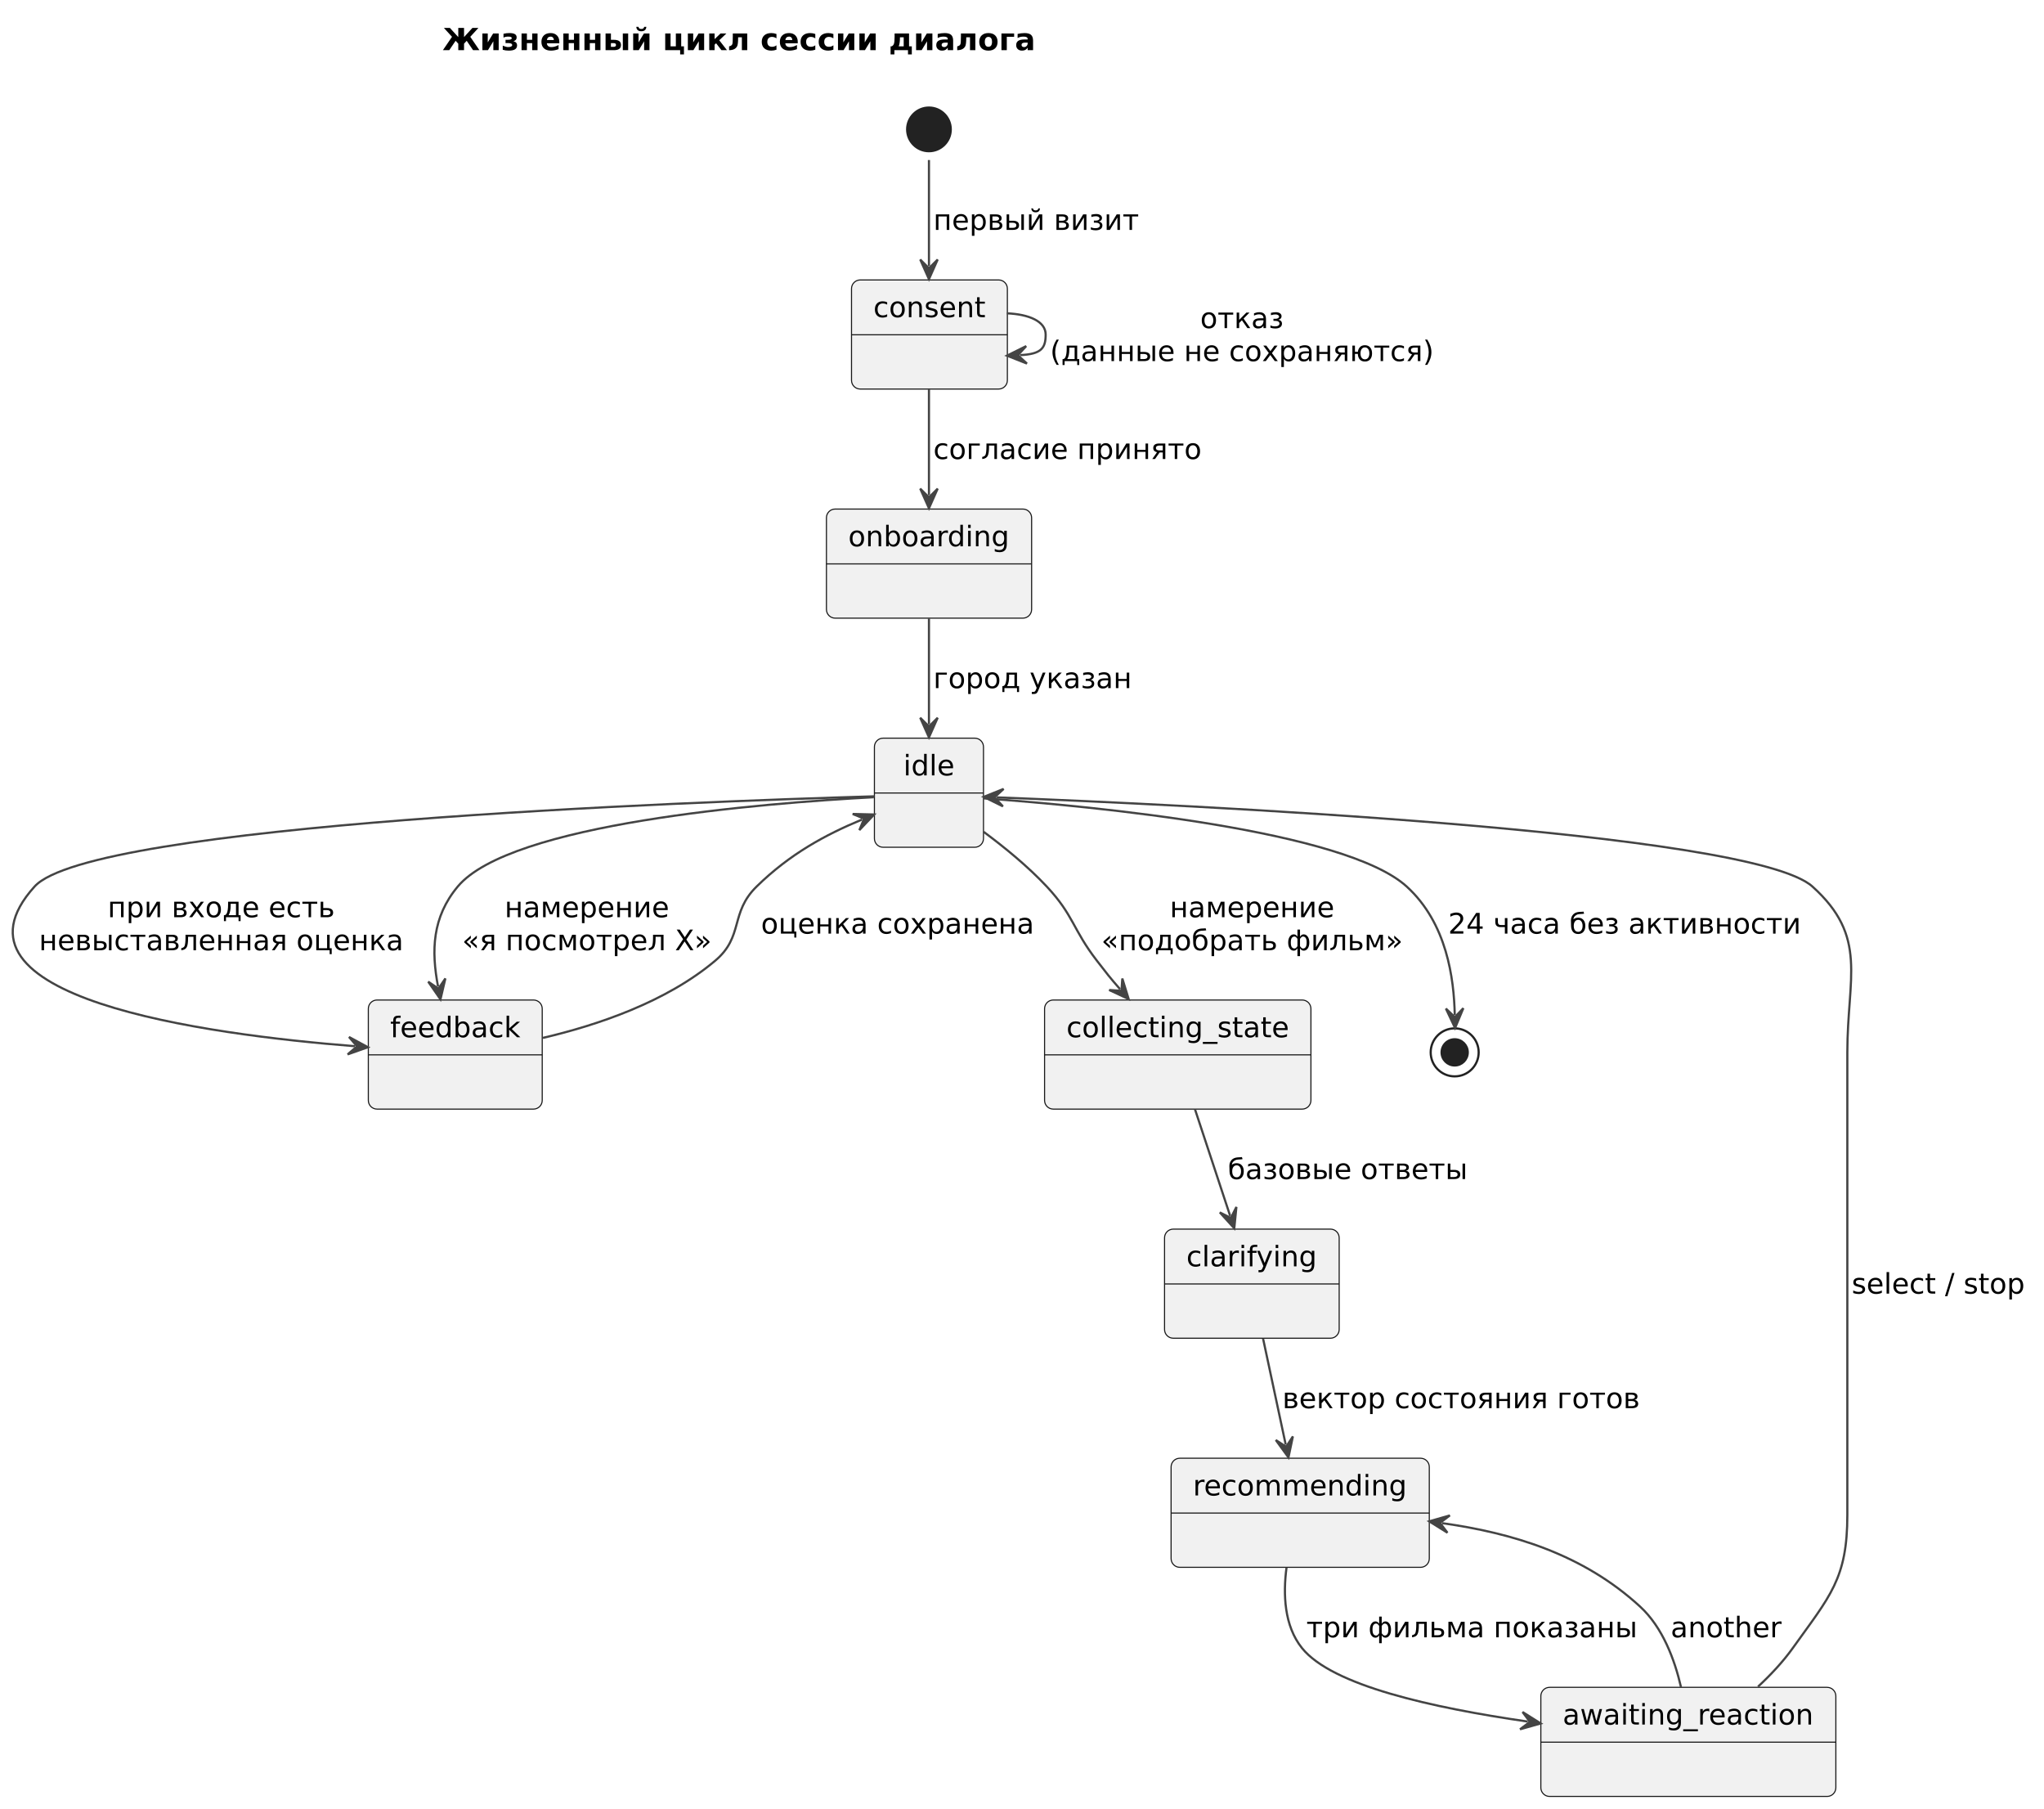
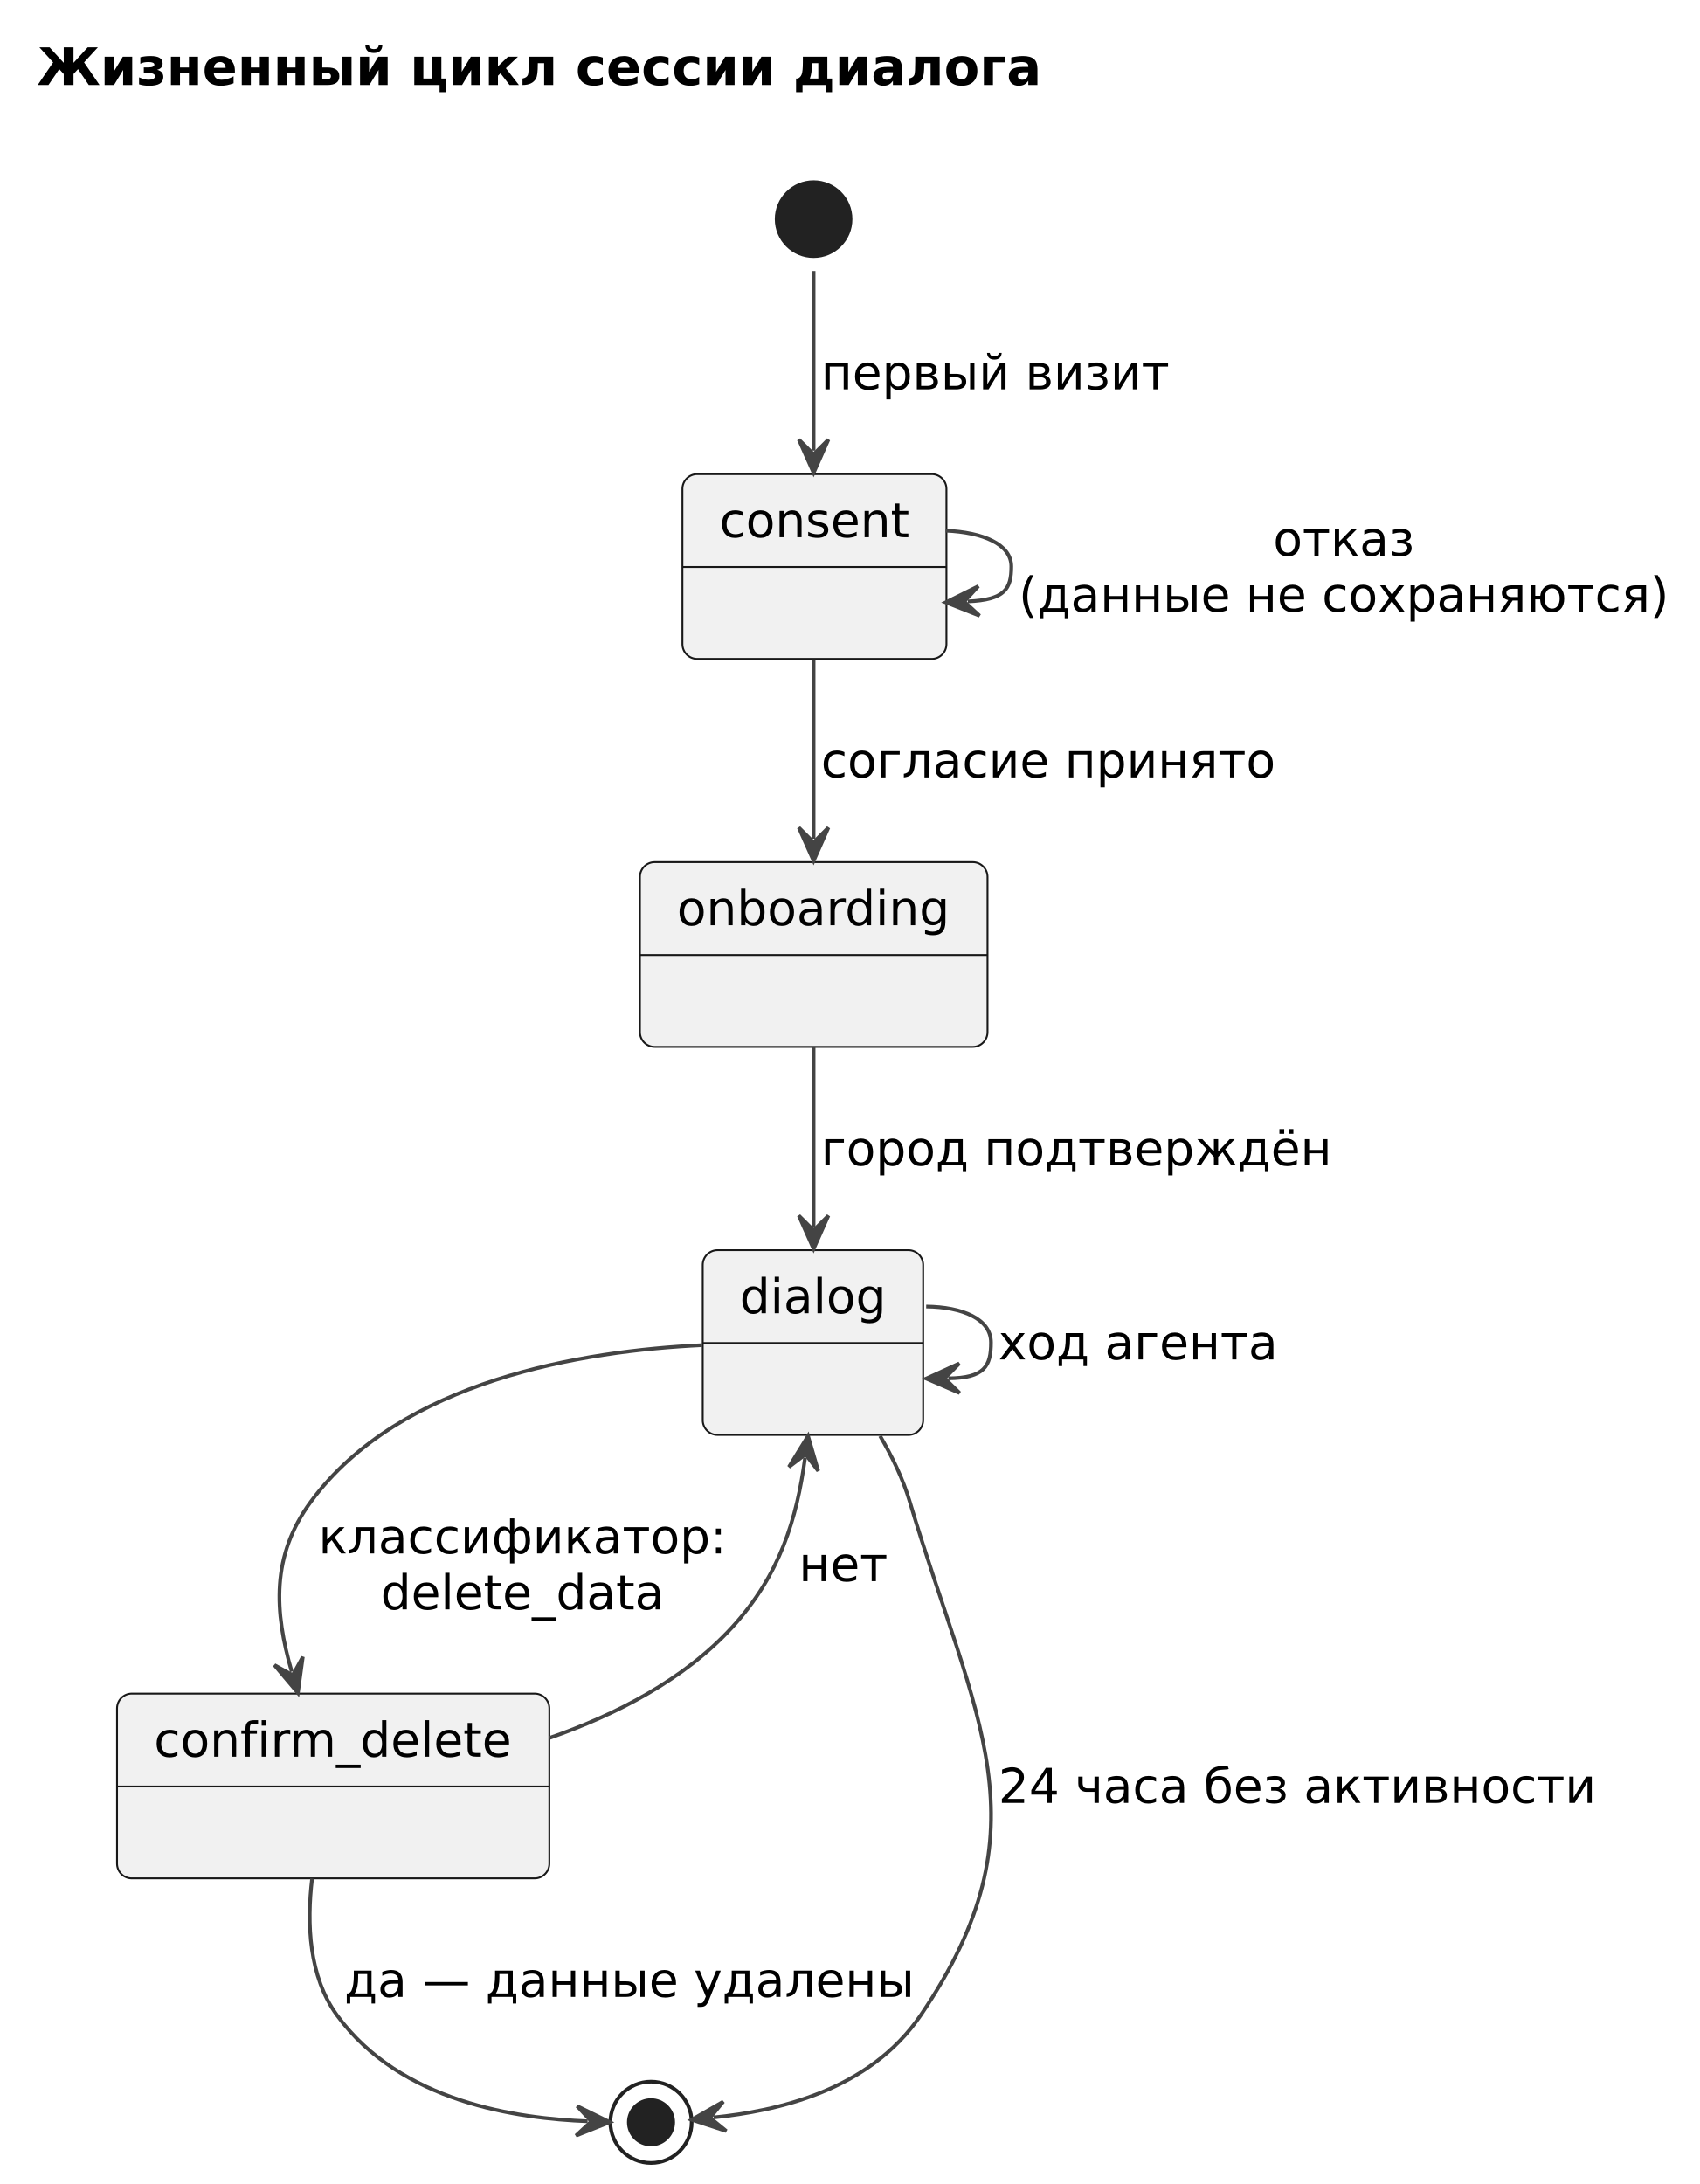
- <svg xmlns="http://www.w3.org/2000/svg" contentStyleType="text/css" data-diagram-type="STATE" height="829px" preserveAspectRatio="none" style="width:937px;height:829px;background:#FFFFFF;" version="1.1" viewBox="0 0 937 829" width="937px" zoomAndPan="magnify">
+ <svg xmlns="http://www.w3.org/2000/svg" contentStyleType="text/css" data-diagram-type="STATE" height="591px" preserveAspectRatio="none" style="width:460px;height:591px;background:#FFFFFF;" version="1.1" viewBox="0 0 460 591" width="460px" zoomAndPan="magnify">
  <defs />
  <g>
    <g class="title" data-source-line="2">
-       <text fill="#000000" font-family="DejaVu Sans" font-size="14" font-weight="bold" lengthAdjust="spacing" textLength="271.838" x="202.831" y="22.995">Жизненный цикл сессии диалога</text>
+       <text fill="#000000" font-family="DejaVu Sans" font-size="14" font-weight="bold" lengthAdjust="spacing" textLength="271.838" x="10" y="22.995">Жизненный цикл сессии диалога</text>
    </g>
-     <ellipse cx="425.846" cy="59.297" fill="#222222" rx="10" ry="10" style="stroke:#222222;stroke-width:1;" />
+     <ellipse cx="220.169" cy="59.297" fill="#222222" rx="10" ry="10" style="stroke:#222222;stroke-width:1;" />
    <g id="consent">
-       <rect fill="#F1F1F1" height="50" rx="4" ry="4" style="stroke:#181818;stroke-width:0.5;" width="71.448" x="390.346" y="128.297" />
-       <line style="stroke:#181818;stroke-width:0.5;" x1="390.346" x2="461.794" y1="153.43" y2="153.43" />
-       <text fill="#000000" font-family="DejaVu Sans" font-size="13" lengthAdjust="spacing" textLength="51.448" x="400.346" y="145.364">consent</text>
+       <rect fill="#F1F1F1" height="50" rx="4" ry="4" style="stroke:#181818;stroke-width:0.5;" width="71.448" x="184.669" y="128.297" />
+       <line style="stroke:#181818;stroke-width:0.5;" x1="184.669" x2="256.117" y1="153.43" y2="153.43" />
+       <text fill="#000000" font-family="DejaVu Sans" font-size="13" lengthAdjust="spacing" textLength="51.448" x="194.669" y="145.364">consent</text>
    </g>
    <g id="onboarding">
-       <rect fill="#F1F1F1" height="50" rx="4" ry="4" style="stroke:#181818;stroke-width:0.5;" width="94.064" x="378.846" y="233.297" />
-       <line style="stroke:#181818;stroke-width:0.5;" x1="378.846" x2="472.911" y1="258.43" y2="258.43" />
-       <text fill="#000000" font-family="DejaVu Sans" font-size="13" lengthAdjust="spacing" textLength="74.064" x="388.846" y="250.364">onboarding</text>
+       <rect fill="#F1F1F1" height="50" rx="4" ry="4" style="stroke:#181818;stroke-width:0.5;" width="94.064" x="173.169" y="233.297" />
+       <line style="stroke:#181818;stroke-width:0.5;" x1="173.169" x2="267.233" y1="258.43" y2="258.43" />
+       <text fill="#000000" font-family="DejaVu Sans" font-size="13" lengthAdjust="spacing" textLength="74.064" x="183.169" y="250.364">onboarding</text>
    </g>
-     <g id="idle">
-       <rect fill="#F1F1F1" height="50" rx="4" ry="4" style="stroke:#181818;stroke-width:0.5;" width="50" x="400.846" y="338.297" />
-       <line style="stroke:#181818;stroke-width:0.5;" x1="400.846" x2="450.846" y1="363.43" y2="363.43" />
-       <text fill="#000000" font-family="DejaVu Sans" font-size="13" lengthAdjust="spacing" textLength="23.474" x="414.11" y="355.364">idle</text>
+     <g id="dialog">
+       <rect fill="#F1F1F1" height="50" rx="4" ry="4" style="stroke:#181818;stroke-width:0.5;" width="59.648" x="190.169" y="338.297" />
+       <line style="stroke:#181818;stroke-width:0.5;" x1="190.169" x2="249.816" y1="363.43" y2="363.43" />
+       <text fill="#000000" font-family="DejaVu Sans" font-size="13" lengthAdjust="spacing" textLength="39.648" x="200.169" y="355.364">dialog</text>
    </g>
-     <g id="feedback">
-       <rect fill="#F1F1F1" height="50" rx="4" ry="4" style="stroke:#181818;stroke-width:0.5;" width="79.719" x="168.846" y="458.297" />
-       <line style="stroke:#181818;stroke-width:0.5;" x1="168.846" x2="248.565" y1="483.43" y2="483.43" />
-       <text fill="#000000" font-family="DejaVu Sans" font-size="13" lengthAdjust="spacing" textLength="59.719" x="178.846" y="475.364">feedback</text>
+     <g id="confirm_delete">
+       <rect fill="#F1F1F1" height="50" rx="4" ry="4" style="stroke:#181818;stroke-width:0.5;" width="116.992" x="31.669" y="458.297" />
+       <line style="stroke:#181818;stroke-width:0.5;" x1="31.669" x2="148.661" y1="483.43" y2="483.43" />
+       <text fill="#000000" font-family="DejaVu Sans" font-size="13" lengthAdjust="spacing" textLength="96.992" x="41.669" y="475.364">confirm_delete</text>
    </g>
-     <g id="collecting_state">
-       <rect fill="#F1F1F1" height="50" rx="4" ry="4" style="stroke:#181818;stroke-width:0.5;" width="122.102" x="478.846" y="458.297" />
-       <line style="stroke:#181818;stroke-width:0.5;" x1="478.846" x2="600.949" y1="483.43" y2="483.43" />
-       <text fill="#000000" font-family="DejaVu Sans" font-size="13" lengthAdjust="spacing" textLength="102.102" x="488.846" y="475.364">collecting_state</text>
+     <ellipse cx="176.169" cy="574.297" fill="none" rx="11" ry="11" style="stroke:#222222;stroke-width:1;" />
+     <ellipse cx="176.169" cy="574.297" fill="#222222" rx="6" ry="6" style="stroke:#222222;stroke-width:1;" />
+     <g class="link" data-entity-1=".start." data-entity-2="consent" data-uid="lnk4" id="link_.start._consent">
+       <polygon fill="#444444" points="220.169,127.942,224.169,118.942,220.169,122.942,216.169,118.942,220.169,127.942" style="stroke:#444444;stroke-width:1;" />
+       <path d="M220.169,73.333 C220.169,86.851 220.169,104.146 220.169,121.942" fill="none" style="stroke:#444444;stroke-width:1;" />
+       <text fill="#000000" font-family="DejaVu Sans" font-size="13" lengthAdjust="spacing" textLength="94.301" x="222.169" y="105.364">первый визит</text>
    </g>
-     <g id="clarifying">
-       <rect fill="#F1F1F1" height="50" rx="4" ry="4" style="stroke:#181818;stroke-width:0.5;" width="80.055" x="533.846" y="563.297" />
-       <line style="stroke:#181818;stroke-width:0.5;" x1="533.846" x2="613.902" y1="588.43" y2="588.43" />
-       <text fill="#000000" font-family="DejaVu Sans" font-size="13" lengthAdjust="spacing" textLength="60.055" x="543.846" y="580.364">clarifying</text>
+     <g class="link" data-entity-1="consent" data-entity-2="consent" data-uid="lnk5" id="link_consent_consent">
+       <polygon fill="#444444" points="255.922,162.999,265.083,166.615,260.918,162.787,264.745,158.622,255.922,162.999" style="stroke:#444444;stroke-width:1;" />
+       <path d="M255.922,143.595 C265.962,144.02 273.669,147.254 273.669,153.297 C273.669,159.34 271.957,162.32 261.917,162.745" fill="none" style="stroke:#444444;stroke-width:1;" />
+       <text fill="#000000" font-family="DejaVu Sans" font-size="13" lengthAdjust="spacing" textLength="38.257" x="344.509" y="150.364">отказ</text>
+       <text fill="#000000" font-family="DejaVu Sans" font-size="13" lengthAdjust="spacing" textLength="175.938" x="275.669" y="165.497">(данные не сохраняются)</text>
    </g>
-     <g id="recommending">
-       <rect fill="#F1F1F1" height="50" rx="4" ry="4" style="stroke:#181818;stroke-width:0.5;" width="118.363" x="536.846" y="668.297" />
-       <line style="stroke:#181818;stroke-width:0.5;" x1="536.846" x2="655.21" y1="693.43" y2="693.43" />
-       <text fill="#000000" font-family="DejaVu Sans" font-size="13" lengthAdjust="spacing" textLength="98.363" x="546.846" y="685.364">recommending</text>
+     <g class="link" data-entity-1="consent" data-entity-2="onboarding" data-uid="lnk7" id="link_consent_onboarding">
+       <polygon fill="#444444" points="220.169,232.942,224.169,223.942,220.169,227.942,216.169,223.942,220.169,232.942" style="stroke:#444444;stroke-width:1;" />
+       <path d="M220.169,178.446 C220.169,194.857 220.169,210.488 220.169,226.942" fill="none" style="stroke:#444444;stroke-width:1;" />
+       <text fill="#000000" font-family="DejaVu Sans" font-size="13" lengthAdjust="spacing" textLength="122.98" x="222.169" y="210.364">согласие принято</text>
    </g>
-     <g id="awaiting_reaction">
-       <rect fill="#F1F1F1" height="50" rx="4" ry="4" style="stroke:#181818;stroke-width:0.5;" width="135.235" x="706.346" y="773.297" />
-       <line style="stroke:#181818;stroke-width:0.5;" x1="706.346" x2="841.582" y1="798.43" y2="798.43" />
-       <text fill="#000000" font-family="DejaVu Sans" font-size="13" lengthAdjust="spacing" textLength="115.235" x="716.346" y="790.364">awaiting_reaction</text>
+     <g class="link" data-entity-1="onboarding" data-entity-2="dialog" data-uid="lnk9" id="link_onboarding_dialog">
+       <polygon fill="#444444" points="220.169,337.942,224.169,328.942,220.169,332.942,216.169,328.942,220.169,337.942" style="stroke:#444444;stroke-width:1;" />
+       <path d="M220.169,283.446 C220.169,299.857 220.169,315.488 220.169,331.942" fill="none" style="stroke:#444444;stroke-width:1;" />
+       <text fill="#000000" font-family="DejaVu Sans" font-size="13" lengthAdjust="spacing" textLength="138.233" x="222.169" y="315.364">город подтверждён</text>
    </g>
-     <ellipse cx="666.846" cy="482.297" fill="none" rx="11" ry="11" style="stroke:#222222;stroke-width:1;" />
-     <ellipse cx="666.846" cy="482.297" fill="#222222" rx="6" ry="6" style="stroke:#222222;stroke-width:1;" />
-     <g class="link" data-entity-1=".start." data-entity-2="consent" data-uid="lnk4" id="link_.start._consent">
-       <polygon fill="#444444" points="425.846,127.942,429.846,118.942,425.846,122.942,421.846,118.942,425.846,127.942" style="stroke:#444444;stroke-width:1;" />
-       <path d="M425.846,73.333 C425.846,86.851 425.846,104.146 425.846,121.942" fill="none" style="stroke:#444444;stroke-width:1;" />
-       <text fill="#000000" font-family="DejaVu Sans" font-size="13" lengthAdjust="spacing" textLength="94.301" x="427.846" y="105.364">первый визит</text>
+     <g class="link" data-entity-1="dialog" data-entity-2="dialog" data-uid="lnk10" id="link_dialog_dialog">
+       <polygon fill="#444444" points="250.636,373.045,259.677,376.952,255.636,372.993,259.595,368.953,250.636,373.045" style="stroke:#444444;stroke-width:1;" />
+       <path d="M250.636,353.549 C260.417,353.649 268.169,356.898 268.169,363.297 C268.169,369.695 266.417,372.883 256.636,372.983" fill="none" style="stroke:#444444;stroke-width:1;" />
+       <text fill="#000000" font-family="DejaVu Sans" font-size="13" lengthAdjust="spacing" textLength="75.601" x="270.169" y="367.864">ход агента</text>
    </g>
-     <g class="link" data-entity-1="consent" data-entity-2="onboarding" data-uid="lnk6" id="link_consent_onboarding">
-       <polygon fill="#444444" points="425.846,232.942,429.846,223.942,425.846,227.942,421.846,223.942,425.846,232.942" style="stroke:#444444;stroke-width:1;" />
-       <path d="M425.846,178.446 C425.846,194.857 425.846,210.488 425.846,226.942" fill="none" style="stroke:#444444;stroke-width:1;" />
-       <text fill="#000000" font-family="DejaVu Sans" font-size="13" lengthAdjust="spacing" textLength="122.98" x="427.846" y="210.364">согласие принято</text>
+     <g class="link" data-entity-1="dialog" data-entity-2="confirm_delete" data-uid="lnk12" id="link_dialog_confirm_delete">
+       <polygon fill="#444444" points="80.608,458.109,81.943,448.351,79.215,453.307,74.26,450.58,80.608,458.109" style="stroke:#444444;stroke-width:1;" />
+       <path d="M190.008,364.007 C157.876,365.523 108.376,373.486 84.169,406.297 C73.325,420.995 74.245,436.169 78.937,452.347" fill="none" style="stroke:#444444;stroke-width:1;" />
+       <text fill="#000000" font-family="DejaVu Sans" font-size="13" lengthAdjust="spacing" textLength="110.411" x="86.169" y="420.364">классификатор:</text>
+       <text fill="#000000" font-family="DejaVu Sans" font-size="13" lengthAdjust="spacing" textLength="76.737" x="103.006" y="435.497">delete_data</text>
    </g>
-     <g class="link" data-entity-1="consent" data-entity-2="consent" data-uid="lnk7" id="link_consent_consent">
-       <polygon fill="#444444" points="461.6,162.999,470.761,166.615,466.595,162.787,470.423,158.622,461.6,162.999" style="stroke:#444444;stroke-width:1;" />
-       <path d="M461.6,143.595 C471.64,144.02 479.346,147.254 479.346,153.297 C479.346,159.34 477.634,162.32 467.594,162.745" fill="none" style="stroke:#444444;stroke-width:1;" />
-       <text fill="#000000" font-family="DejaVu Sans" font-size="13" lengthAdjust="spacing" textLength="38.257" x="550.187" y="150.364">отказ</text>
-       <text fill="#000000" font-family="DejaVu Sans" font-size="13" lengthAdjust="spacing" textLength="175.938" x="481.346" y="165.497">(данные не сохраняются)</text>
+     <g class="link" data-entity-1="confirm_delete" data-entity-2="dialog" data-uid="lnk13" id="link_confirm_delete_dialog">
+       <polygon fill="#444444" points="218.658,388.582,213.487,396.964,217.987,393.537,221.415,398.037,218.658,388.582" style="stroke:#444444;stroke-width:1;" />
+       <path d="M148.722,470.287 C166.688,464.017 185.134,454.548 198.169,440.297 C211.055,426.208 215.629,410.959 217.853,394.528" fill="none" style="stroke:#444444;stroke-width:1;" />
+       <text fill="#000000" font-family="DejaVu Sans" font-size="13" lengthAdjust="spacing" textLength="24.07" x="216.169" y="427.864">нет</text>
    </g>
-     <g class="link" data-entity-1="onboarding" data-entity-2="idle" data-uid="lnk9" id="link_onboarding_idle">
-       <polygon fill="#444444" points="425.846,337.942,429.846,328.942,425.846,332.942,421.846,328.942,425.846,337.942" style="stroke:#444444;stroke-width:1;" />
-       <path d="M425.846,283.446 C425.846,299.857 425.846,315.488 425.846,331.942" fill="none" style="stroke:#444444;stroke-width:1;" />
-       <text fill="#000000" font-family="DejaVu Sans" font-size="13" lengthAdjust="spacing" textLength="91" x="427.846" y="315.364">город указан</text>
+     <g class="link" data-entity-1="confirm_delete" data-entity-2=".end." data-uid="lnk15" id="link_confirm_delete_.end.">
+       <polygon fill="#444444" points="165.014,574.262,156.177,569.914,160.018,574.067,155.865,577.908,165.014,574.262" style="stroke:#444444;stroke-width:1;" />
+       <path d="M84.454,508.353 C82.981,520.506 83.564,534.85 91.169,545.297 C108.42,568.997 140.179,573.293 159.019,574.028" fill="none" style="stroke:#444444;stroke-width:1;" />
+       <text fill="#000000" font-family="DejaVu Sans" font-size="13" lengthAdjust="spacing" textLength="154.286" x="93.169" y="540.364">да — данные удалены</text>
    </g>
-     <g class="link" data-entity-1="idle" data-entity-2="feedback" data-uid="lnk11" id="link_idle_feedback">
-       <polygon fill="#444444" points="168.652,479.939,159.995,475.243,163.667,479.545,159.365,483.218,168.652,479.939" style="stroke:#444444;stroke-width:1;" />
-       <path d="M400.842,364.952 C315.823,367.434 41.739,377.617 15.847,406.297 C-30.184,457.284 93.554,474.011 162.671,479.467" fill="none" style="stroke:#444444;stroke-width:1;" />
-       <text fill="#000000" font-family="DejaVu Sans" font-size="13" lengthAdjust="spacing" textLength="104.14" x="49.334" y="420.364">при входе есть</text>
-       <text fill="#000000" font-family="DejaVu Sans" font-size="13" lengthAdjust="spacing" textLength="167.115" x="17.846" y="435.497">невыставленная оценка</text>
-     </g>
-     <g class="link" data-entity-1="idle" data-entity-2="feedback" data-uid="lnk12" id="link_idle_feedback">
-       <polygon fill="#444444" points="201.913,458.004,204.17,448.417,200.984,453.091,196.31,449.905,201.913,458.004" style="stroke:#444444;stroke-width:1;" />
-       <path d="M400.56,365.36 C348.877,368.114 233.971,377.418 209.846,406.297 C198.087,420.373 197.687,435.674 200.798,452.109" fill="none" style="stroke:#444444;stroke-width:1;" />
-       <text fill="#000000" font-family="DejaVu Sans" font-size="13" lengthAdjust="spacing" textLength="75.467" x="231.308" y="420.364">намерение</text>
-       <text fill="#000000" font-family="DejaVu Sans" font-size="13" lengthAdjust="spacing" textLength="114.391" x="211.846" y="435.497">«я посмотрел X»</text>
-     </g>
-     <g class="link" data-entity-1="idle" data-entity-2="collecting_state" data-uid="lnk14" id="link_idle_collecting_state">
-       <polygon fill="#444444" points="517.396,457.868,514.493,448.456,514.109,454.1,508.465,453.715,517.396,457.868" style="stroke:#444444;stroke-width:1;" />
-       <path d="M450.879,381.19 C460.508,388.324 471.244,397.105 479.846,406.297 C492.312,419.618 491.683,425.867 502.846,440.297 C507.366,446.138 508.518,447.692 513.452,453.346" fill="none" style="stroke:#444444;stroke-width:1;" />
-       <text fill="#000000" font-family="DejaVu Sans" font-size="13" lengthAdjust="spacing" textLength="75.467" x="536.236" y="420.364">намерение</text>
-       <text fill="#000000" font-family="DejaVu Sans" font-size="13" lengthAdjust="spacing" textLength="138.246" x="504.846" y="435.497">«подобрать фильм»</text>
-     </g>
-     <g class="link" data-entity-1="feedback" data-entity-2="idle" data-uid="lnk15" id="link_feedback_idle">
-       <polygon fill="#444444" points="400.728,373.281,390.882,373.042,396.111,375.2,393.952,380.429,400.728,373.281" style="stroke:#444444;stroke-width:1;" />
-       <path d="M248.87,475.662 C273.845,469.836 305.397,459.215 327.846,440.297 C341.084,429.142 334.479,418.408 346.846,406.297 C362.162,391.299 378.381,382.569 395.187,375.584" fill="none" style="stroke:#444444;stroke-width:1;" />
-       <text fill="#000000" font-family="DejaVu Sans" font-size="13" lengthAdjust="spacing" textLength="125.227" x="348.846" y="427.864">оценка сохранена</text>
-     </g>
-     <g class="link" data-entity-1="collecting_state" data-entity-2="clarifying" data-uid="lnk17" id="link_collecting_state_clarifying">
-       <polygon fill="#444444" points="565.807,562.942,566.784,553.142,564.24,558.194,559.188,555.65,565.807,562.942" style="stroke:#444444;stroke-width:1;" />
-       <path d="M547.818,508.446 C553.235,524.857 558.495,540.79 563.926,557.245" fill="none" style="stroke:#444444;stroke-width:1;" />
-       <text fill="#000000" font-family="DejaVu Sans" font-size="13" lengthAdjust="spacing" textLength="109.929" x="562.846" y="540.364">базовые ответы</text>
-     </g>
-     <g class="link" data-entity-1="clarifying" data-entity-2="recommending" data-uid="lnk19" id="link_clarifying_recommending">
-       <polygon fill="#444444" points="590.645,667.942,592.676,658.305,589.6,663.053,584.853,659.976,590.645,667.942" style="stroke:#444444;stroke-width:1;" />
-       <path d="M579.005,613.446 C582.51,629.857 585.877,645.62 589.391,662.075" fill="none" style="stroke:#444444;stroke-width:1;" />
-       <text fill="#000000" font-family="DejaVu Sans" font-size="13" lengthAdjust="spacing" textLength="163.89" x="587.846" y="645.364">вектор состояния готов</text>
-     </g>
-     <g class="link" data-entity-1="recommending" data-entity-2="awaiting_reaction" data-uid="lnk21" id="link_recommending_awaiting_reaction">
-       <polygon fill="#444444" points="706.287,789.855,697.956,784.603,701.339,789.136,696.806,792.52,706.287,789.855" style="stroke:#444444;stroke-width:1;" />
-       <path d="M589.766,718.361 C588.134,730.665 588.684,745.143 596.846,755.297 C610.698,772.527 656.397,782.611 700.35,788.993" fill="none" style="stroke:#444444;stroke-width:1;" />
-       <text fill="#000000" font-family="DejaVu Sans" font-size="13" lengthAdjust="spacing" textLength="151.76" x="598.846" y="750.364">три фильма показаны</text>
-     </g>
-     <g class="link" data-entity-1="awaiting_reaction" data-entity-2="recommending" data-uid="lnk22" id="link_awaiting_reaction_recommending">
-       <polygon fill="#444444" points="655.174,697.223,663.531,702.435,660.125,697.918,664.642,694.512,655.174,697.223" style="stroke:#444444;stroke-width:1;" />
-       <path d="M770.595,773.21 C767.69,760.592 762.202,745.826 751.846,736.297 C725.737,712.273 693.282,702.569 661.116,698.057" fill="none" style="stroke:#444444;stroke-width:1;" />
-       <text fill="#000000" font-family="DejaVu Sans" font-size="13" lengthAdjust="spacing" textLength="50.838" x="765.846" y="750.364">another</text>
-     </g>
-     <g class="link" data-entity-1="awaiting_reaction" data-entity-2="idle" data-uid="lnk23" id="link_awaiting_reaction_idle">
-       <polygon fill="#444444" points="450.924,365.204,459.762,369.55,455.92,365.398,460.073,361.557,450.924,365.204" style="stroke:#444444;stroke-width:1;" />
-       <path d="M805.906,772.988 C811.709,767.601 817.34,761.603 821.846,755.297 C838.882,731.458 846.846,723.596 846.846,694.297 C846.846,482.297 846.846,482.297 846.846,482.297 C846.846,447.779 856.492,429.401 830.846,406.297 C802.552,380.806 540.897,368.702 456.92,365.437" fill="none" style="stroke:#444444;stroke-width:1;" />
-       <text fill="#000000" font-family="DejaVu Sans" font-size="13" lengthAdjust="spacing" textLength="79.346" x="848.846" y="592.864">select / stop</text>
-     </g>
-     <g class="link" data-entity-1="idle" data-entity-2=".end." data-uid="lnk25" id="link_idle_.end.">
-       <polygon fill="#444444" points="667.025,471.139,670.82,462.051,666.912,466.14,662.822,462.232,667.025,471.139" style="stroke:#444444;stroke-width:1;" />
-       <path d="M450.892,365.867 C502.171,369.583 616.667,380.605 644.846,406.297 C663.321,423.14 666.51,448.449 666.889,465.141" fill="none" style="stroke:#444444;stroke-width:1;" />
-       <text fill="#000000" font-family="DejaVu Sans" font-size="13" lengthAdjust="spacing" textLength="161.751" x="663.846" y="427.864">24 часа без активности</text>
+     <g class="link" data-entity-1="dialog" data-entity-2=".end." data-uid="lnk16" id="link_dialog_.end.">
+       <polygon fill="#444444" points="187.173,573.605,196.534,576.666,192.146,573.094,195.718,568.707,187.173,573.605" style="stroke:#444444;stroke-width:1;" />
+       <path d="M238.159,388.576 C241.419,394.14 244.356,400.215 246.169,406.297 C263.818,465.515 283.872,494.17 249.169,545.297 C235.154,565.945 209.841,571.28 193.141,572.992" fill="none" style="stroke:#444444;stroke-width:1;" />
+       <text fill="#000000" font-family="DejaVu Sans" font-size="13" lengthAdjust="spacing" textLength="161.751" x="270.169" y="487.864">24 часа без активности</text>
    </g>
  </g>
</svg>
